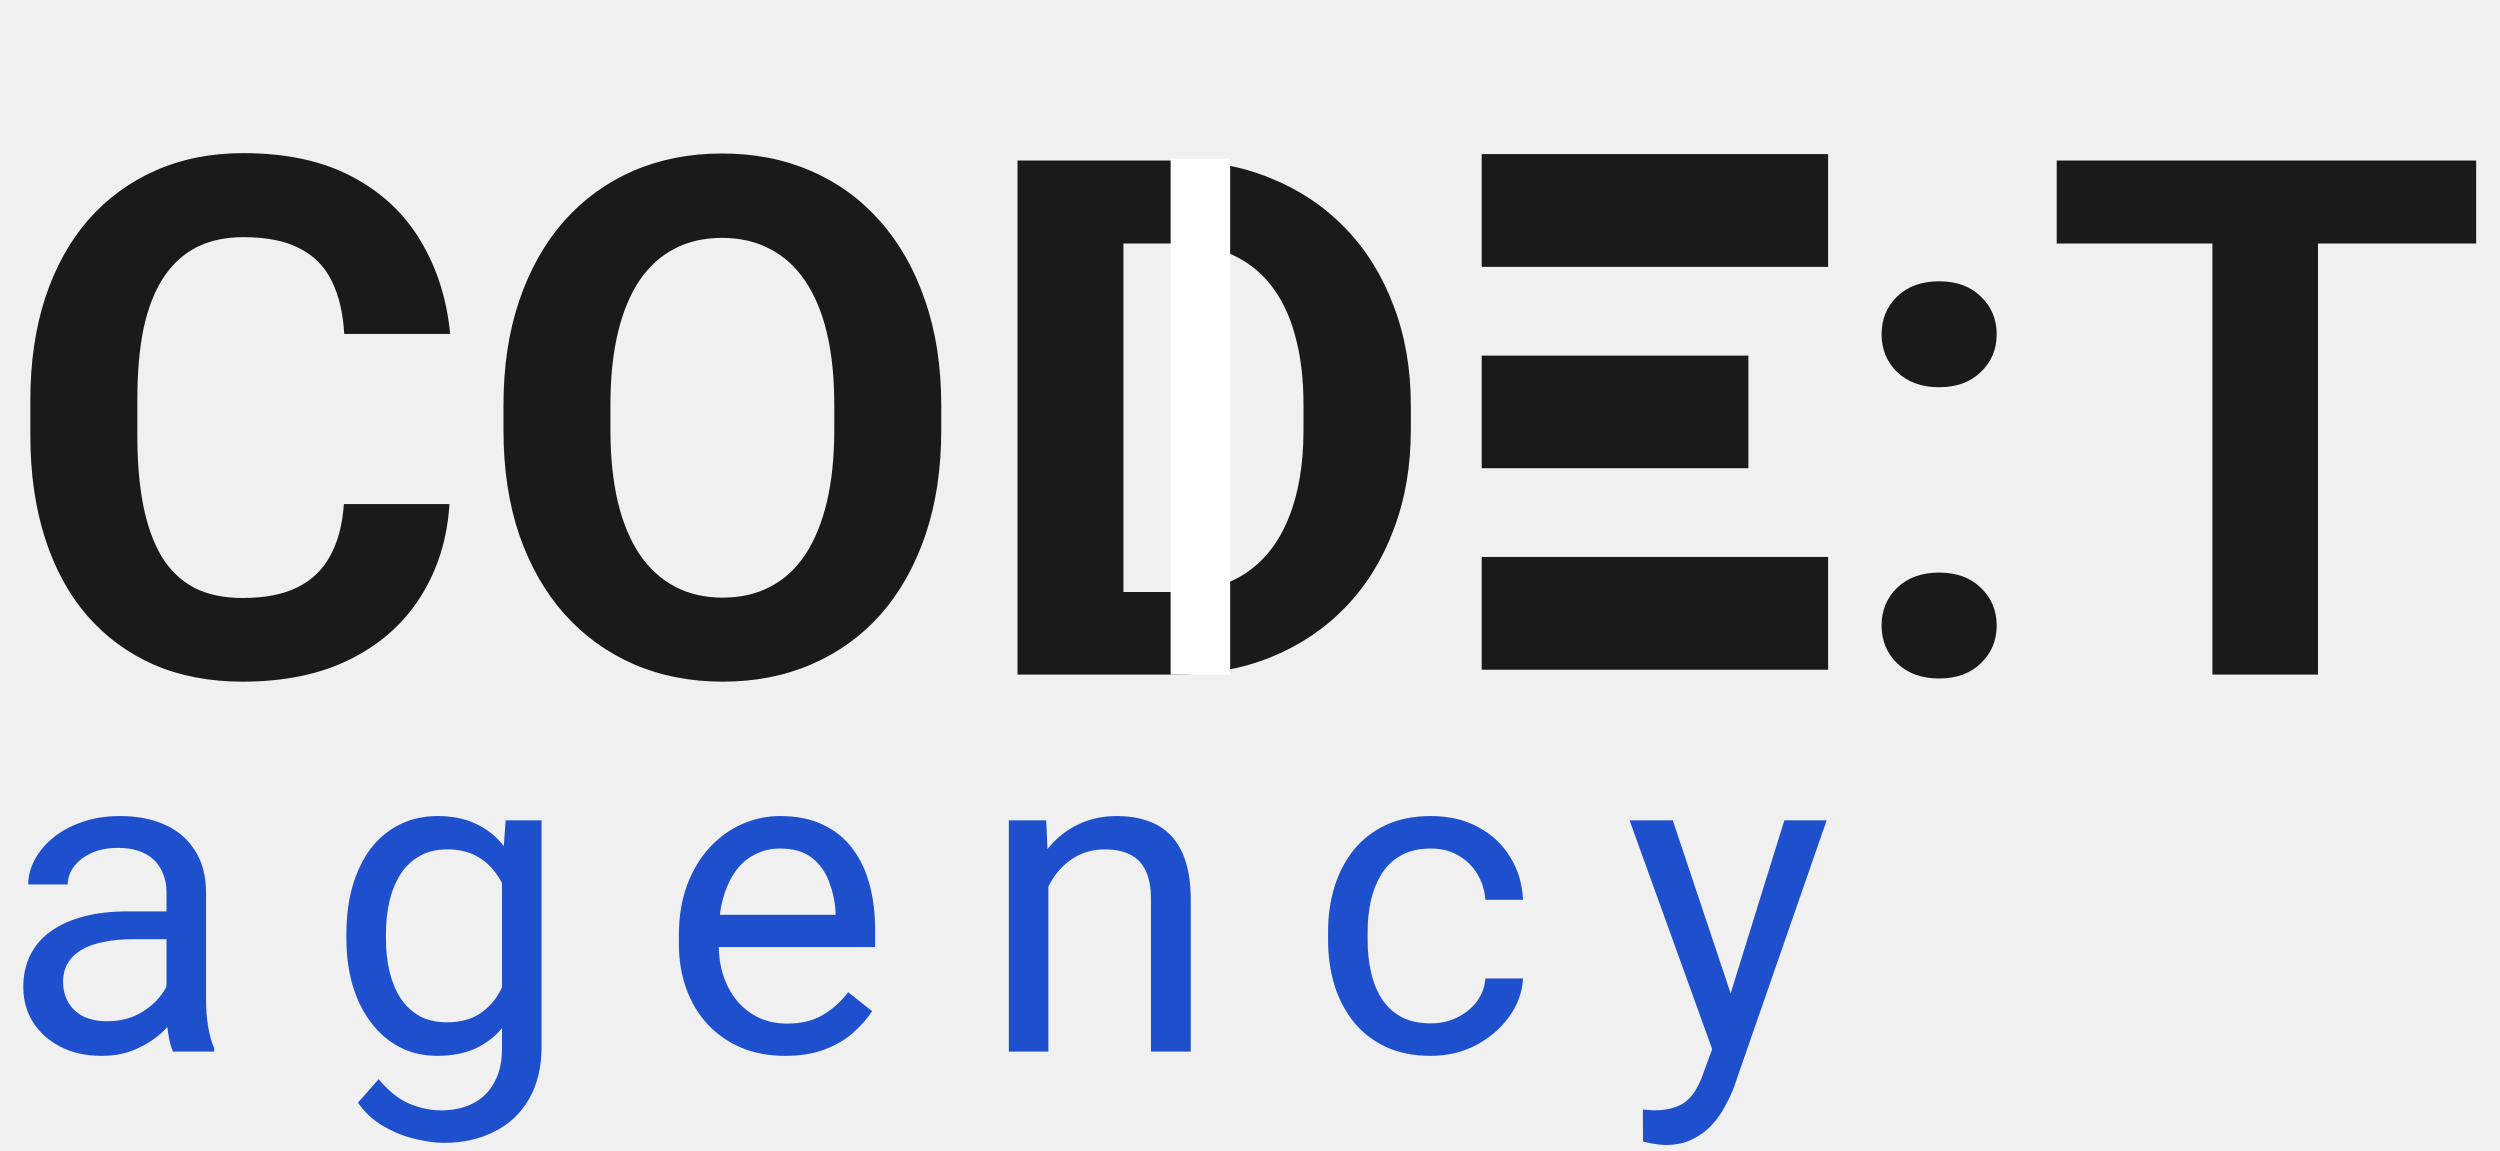
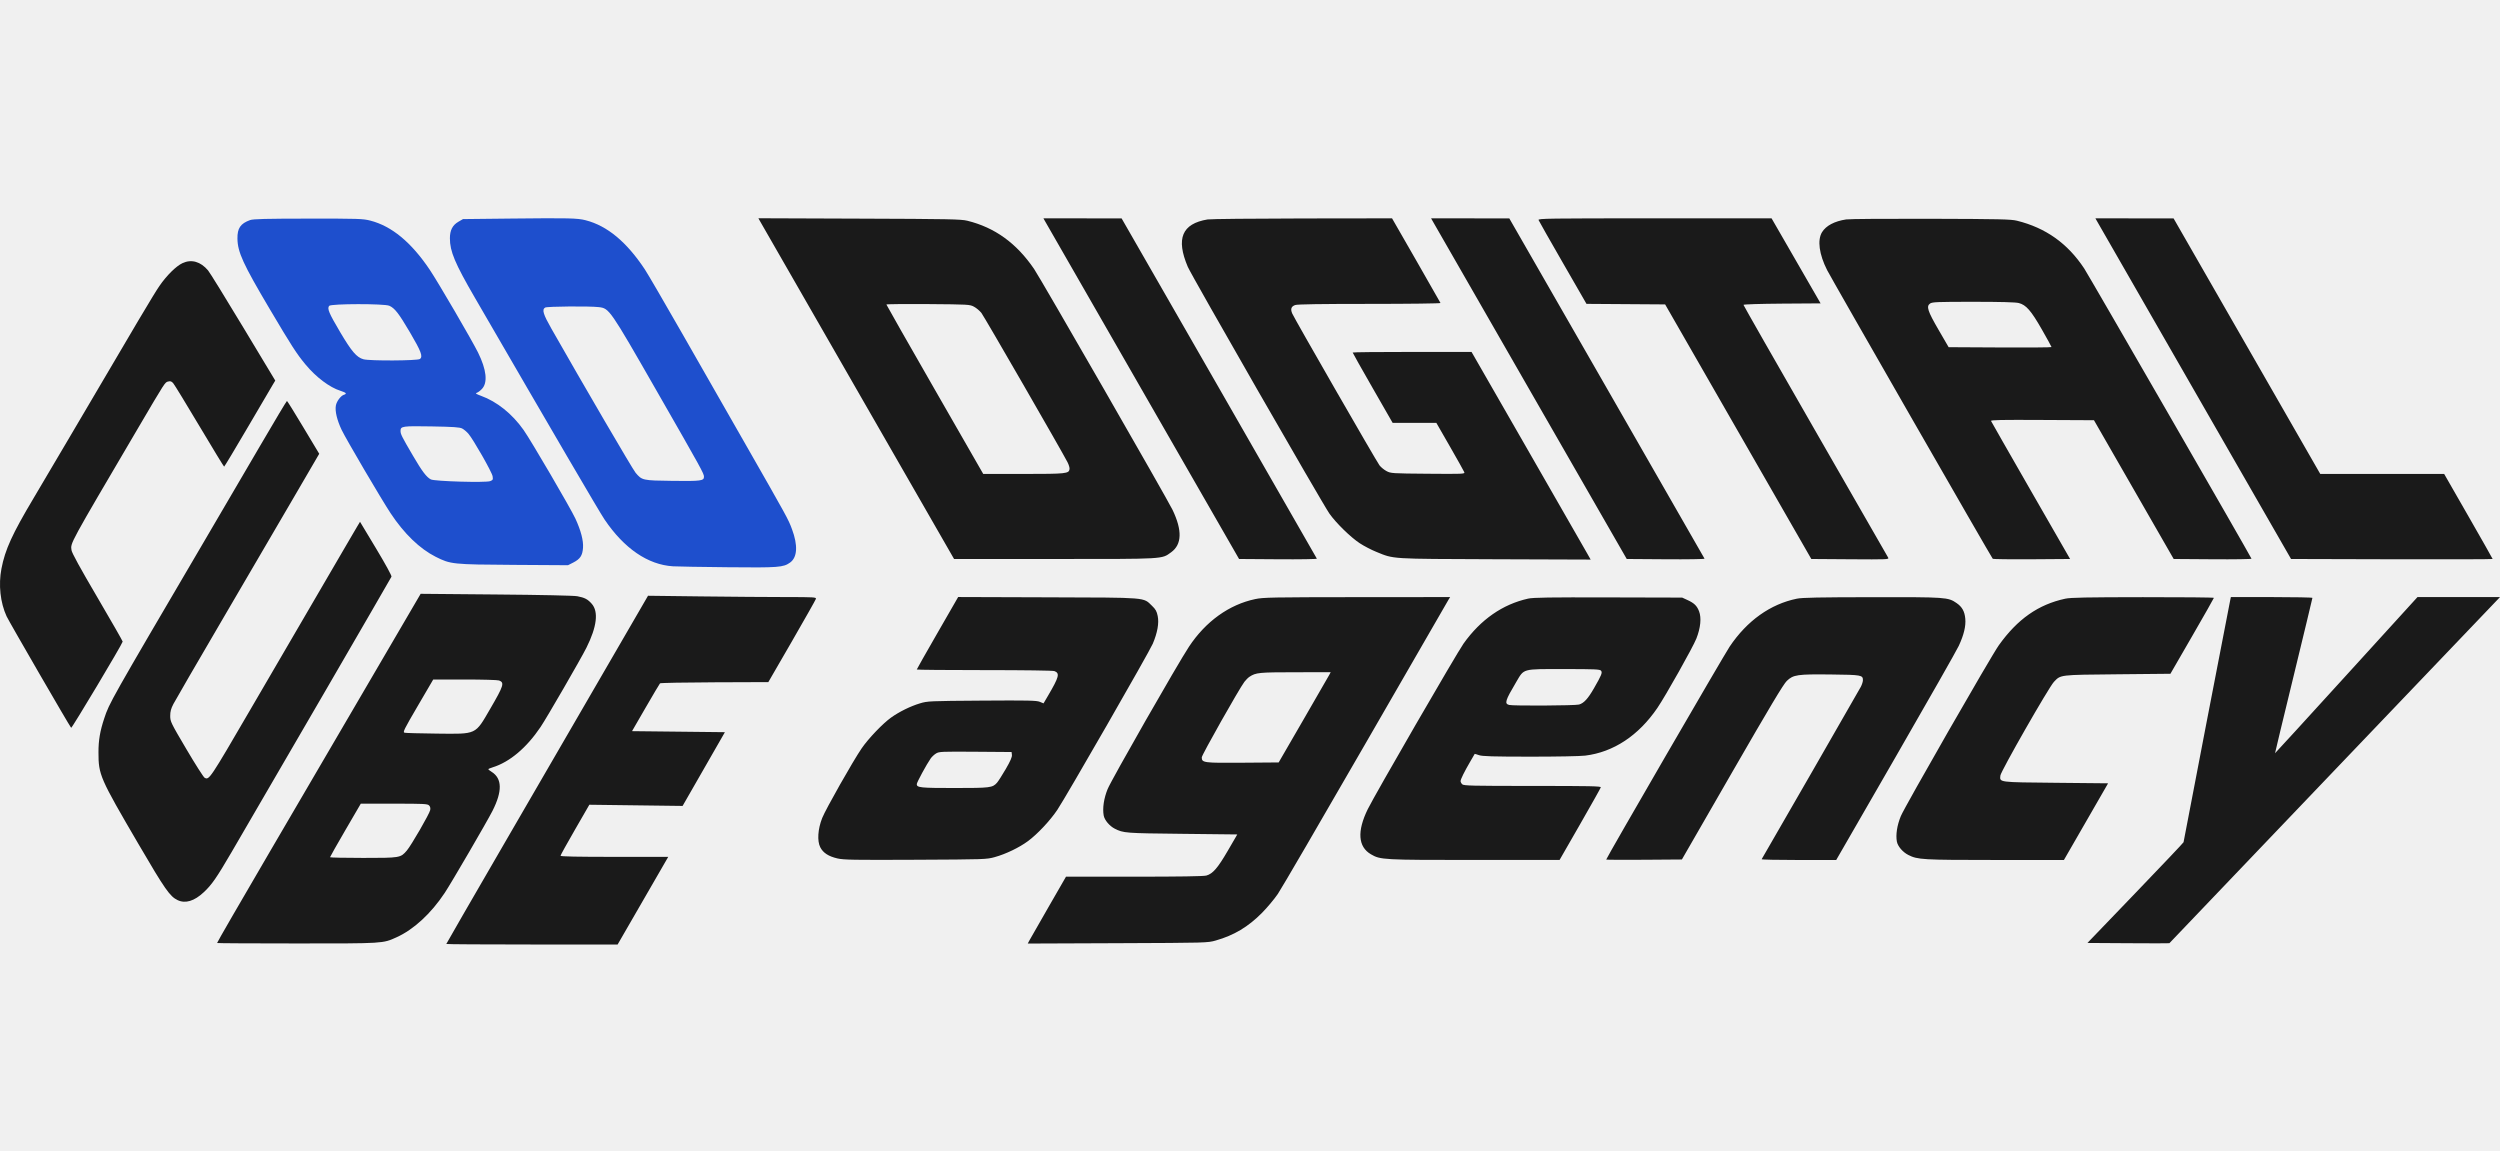
<svg xmlns="http://www.w3.org/2000/svg" width="126" height="58" viewBox="0 0 126 58" fill="none">
-   <rect x="74.677" y="7.766" width="17.46" height="5.685" fill="#1A1A1A" />
-   <rect x="74.677" y="17.923" width="13.442" height="5.675" fill="#1A1A1A" />
-   <rect x="74.677" y="28.069" width="17.46" height="5.685" fill="#1A1A1A" />
-   <path d="M17.331 25.405H22.652C22.545 27.149 22.065 28.697 21.211 30.05C20.368 31.402 19.188 32.458 17.67 33.217C16.163 33.976 14.348 34.356 12.225 34.356C10.564 34.356 9.075 34.071 7.758 33.502C6.441 32.92 5.315 32.09 4.377 31.011C3.452 29.931 2.746 28.626 2.26 27.096C1.773 25.566 1.53 23.851 1.53 21.953V20.156C1.53 18.258 1.779 16.544 2.278 15.014C2.788 13.472 3.511 12.161 4.449 11.081C5.398 10.002 6.53 9.171 7.847 8.59C9.164 8.009 10.635 7.718 12.26 7.718C14.419 7.718 16.24 8.11 17.723 8.892C19.218 9.675 20.374 10.755 21.193 12.131C22.023 13.507 22.521 15.073 22.688 16.829H17.349C17.29 15.785 17.082 14.901 16.727 14.177C16.371 13.442 15.831 12.89 15.107 12.523C14.396 12.143 13.447 11.953 12.26 11.953C11.37 11.953 10.594 12.119 9.929 12.451C9.265 12.783 8.707 13.288 8.256 13.964C7.806 14.64 7.468 15.494 7.242 16.526C7.029 17.546 6.922 18.744 6.922 20.121V21.953C6.922 23.294 7.023 24.474 7.224 25.494C7.426 26.503 7.735 27.357 8.15 28.057C8.577 28.745 9.122 29.267 9.787 29.623C10.463 29.967 11.276 30.139 12.225 30.139C13.34 30.139 14.259 29.961 14.983 29.605C15.706 29.249 16.258 28.721 16.637 28.021C17.029 27.321 17.26 26.449 17.331 25.405ZM47.439 20.441V21.669C47.439 23.638 47.172 25.405 46.639 26.971C46.105 28.537 45.351 29.872 44.379 30.975C43.406 32.066 42.243 32.903 40.891 33.484C39.55 34.065 38.062 34.356 36.425 34.356C34.799 34.356 33.311 34.065 31.958 33.484C30.618 32.903 29.455 32.066 28.471 30.975C27.486 29.872 26.721 28.537 26.175 26.971C25.641 25.405 25.375 23.638 25.375 21.669V20.441C25.375 18.46 25.641 16.692 26.175 15.138C26.709 13.572 27.462 12.238 28.435 11.134C29.42 10.031 30.582 9.189 31.923 8.608C33.275 8.026 34.764 7.736 36.389 7.736C38.026 7.736 39.515 8.026 40.855 8.608C42.208 9.189 43.37 10.031 44.343 11.134C45.328 12.238 46.087 13.572 46.621 15.138C47.166 16.692 47.439 18.46 47.439 20.441ZM42.048 21.669V20.405C42.048 19.029 41.923 17.819 41.674 16.775C41.425 15.731 41.057 14.854 40.571 14.142C40.084 13.43 39.491 12.896 38.791 12.54C38.091 12.172 37.291 11.989 36.389 11.989C35.487 11.989 34.687 12.172 33.987 12.54C33.299 12.896 32.712 13.43 32.225 14.142C31.751 14.854 31.389 15.731 31.14 16.775C30.891 17.819 30.766 19.029 30.766 20.405V21.669C30.766 23.033 30.891 24.243 31.14 25.299C31.389 26.343 31.757 27.226 32.243 27.95C32.729 28.662 33.322 29.201 34.022 29.569C34.722 29.937 35.523 30.121 36.425 30.121C37.326 30.121 38.127 29.937 38.827 29.569C39.527 29.201 40.114 28.662 40.589 27.95C41.063 27.226 41.425 26.343 41.674 25.299C41.923 24.243 42.048 23.033 42.048 21.669ZM59.237 34H53.596L53.632 29.836H59.237C60.637 29.836 61.817 29.522 62.778 28.893C63.739 28.253 64.462 27.321 64.949 26.099C65.447 24.878 65.696 23.401 65.696 21.669V20.405C65.696 19.077 65.554 17.908 65.269 16.9C64.996 15.892 64.587 15.043 64.041 14.355C63.495 13.667 62.825 13.151 62.03 12.807C61.236 12.451 60.322 12.273 59.29 12.273H53.489V8.092H59.29C61.022 8.092 62.606 8.388 64.041 8.981C65.488 9.563 66.74 10.399 67.796 11.49C68.852 12.582 69.664 13.887 70.234 15.405C70.815 16.912 71.106 18.59 71.106 20.441V21.669C71.106 23.507 70.815 25.186 70.234 26.704C69.664 28.223 68.852 29.528 67.796 30.619C66.752 31.699 65.5 32.535 64.041 33.128C62.594 33.709 60.992 34 59.237 34ZM56.621 8.092V34H51.283V8.092H56.621ZM94.832 31.527C94.832 30.767 95.093 30.133 95.615 29.623C96.149 29.113 96.855 28.858 97.733 28.858C98.611 28.858 99.31 29.113 99.832 29.623C100.366 30.133 100.633 30.767 100.633 31.527C100.633 32.286 100.366 32.92 99.832 33.431C99.31 33.941 98.611 34.196 97.733 34.196C96.855 34.196 96.149 33.941 95.615 33.431C95.093 32.92 94.832 32.286 94.832 31.527ZM94.832 16.846C94.832 16.087 95.093 15.453 95.615 14.943C96.149 14.432 96.855 14.177 97.733 14.177C98.611 14.177 99.31 14.432 99.832 14.943C100.366 15.453 100.633 16.087 100.633 16.846C100.633 17.606 100.366 18.24 99.832 18.75C99.31 19.261 98.611 19.516 97.733 19.516C96.855 19.516 96.149 19.261 95.615 18.75C95.093 18.24 94.832 17.606 94.832 16.846ZM116.826 8.092V34H111.505V8.092H116.826ZM124.798 8.092V12.273H103.658V8.092H124.798Z" fill="#1A1A1A" />
-   <path d="M8.392 51.007V45.007C8.392 44.547 8.299 44.148 8.112 43.811C7.932 43.466 7.659 43.2 7.293 43.014C6.927 42.827 6.474 42.734 5.936 42.734C5.433 42.734 4.991 42.82 4.611 42.992C4.237 43.164 3.943 43.391 3.727 43.671C3.519 43.951 3.415 44.253 3.415 44.576H1.422C1.422 44.159 1.53 43.746 1.745 43.337C1.961 42.928 2.269 42.558 2.672 42.227C3.081 41.89 3.569 41.624 4.137 41.43C4.711 41.229 5.35 41.129 6.054 41.129C6.902 41.129 7.649 41.272 8.295 41.559C8.949 41.847 9.458 42.281 9.825 42.863C10.198 43.437 10.385 44.159 10.385 45.028V50.458C10.385 50.846 10.417 51.258 10.482 51.697C10.554 52.135 10.658 52.512 10.794 52.828V53H8.715C8.615 52.77 8.536 52.465 8.478 52.084C8.421 51.697 8.392 51.337 8.392 51.007ZM8.737 45.933L8.758 47.334H6.744C6.176 47.334 5.67 47.38 5.225 47.474C4.779 47.56 4.406 47.693 4.104 47.872C3.803 48.052 3.573 48.278 3.415 48.551C3.257 48.817 3.178 49.129 3.178 49.488C3.178 49.854 3.261 50.188 3.426 50.49C3.591 50.792 3.839 51.032 4.169 51.212C4.507 51.384 4.92 51.47 5.408 51.47C6.018 51.47 6.557 51.341 7.024 51.083C7.491 50.824 7.86 50.508 8.133 50.135C8.413 49.761 8.564 49.398 8.586 49.046L9.437 50.005C9.387 50.307 9.25 50.641 9.028 51.007C8.805 51.373 8.507 51.725 8.133 52.063C7.767 52.393 7.329 52.67 6.819 52.892C6.316 53.108 5.749 53.215 5.117 53.215C4.327 53.215 3.634 53.061 3.038 52.752C2.449 52.443 1.989 52.031 1.659 51.513C1.336 50.989 1.174 50.404 1.174 49.757C1.174 49.133 1.296 48.583 1.54 48.109C1.785 47.628 2.137 47.229 2.596 46.913C3.056 46.59 3.609 46.346 4.255 46.181C4.902 46.016 5.623 45.933 6.421 45.933H8.737ZM25.484 41.344H27.294V52.752C27.294 53.779 27.085 54.655 26.669 55.381C26.252 56.106 25.671 56.656 24.924 57.029C24.184 57.41 23.329 57.6 22.36 57.6C21.958 57.6 21.484 57.535 20.938 57.406C20.399 57.284 19.868 57.072 19.343 56.77C18.826 56.476 18.392 56.077 18.04 55.575L19.085 54.39C19.573 54.979 20.083 55.388 20.615 55.618C21.153 55.848 21.685 55.962 22.209 55.962C22.841 55.962 23.387 55.844 23.846 55.607C24.306 55.37 24.662 55.018 24.913 54.551C25.172 54.092 25.301 53.524 25.301 52.849V43.908L25.484 41.344ZM17.458 47.301V47.075C17.458 46.184 17.562 45.377 17.771 44.651C17.986 43.919 18.291 43.29 18.686 42.766C19.088 42.242 19.573 41.84 20.141 41.559C20.708 41.272 21.347 41.129 22.058 41.129C22.791 41.129 23.43 41.258 23.976 41.516C24.529 41.768 24.996 42.138 25.376 42.626C25.764 43.107 26.069 43.689 26.292 44.371C26.515 45.053 26.669 45.825 26.755 46.687V47.678C26.676 48.533 26.522 49.301 26.292 49.984C26.069 50.666 25.764 51.248 25.376 51.729C24.996 52.21 24.529 52.58 23.976 52.838C23.423 53.09 22.776 53.215 22.037 53.215C21.34 53.215 20.708 53.068 20.141 52.774C19.581 52.479 19.099 52.066 18.697 51.535C18.295 51.004 17.986 50.379 17.771 49.66C17.562 48.935 17.458 48.149 17.458 47.301ZM19.451 47.075V47.301C19.451 47.883 19.509 48.429 19.624 48.939C19.746 49.449 19.929 49.898 20.173 50.285C20.424 50.673 20.744 50.978 21.132 51.201C21.52 51.416 21.983 51.524 22.521 51.524C23.182 51.524 23.728 51.384 24.159 51.104C24.59 50.824 24.931 50.454 25.182 49.994C25.441 49.535 25.642 49.036 25.786 48.497V45.901C25.707 45.506 25.584 45.125 25.419 44.759C25.261 44.385 25.053 44.055 24.794 43.768C24.543 43.473 24.231 43.24 23.857 43.068C23.484 42.895 23.046 42.809 22.543 42.809C21.997 42.809 21.527 42.924 21.132 43.154C20.744 43.376 20.424 43.685 20.173 44.08C19.929 44.468 19.746 44.92 19.624 45.438C19.509 45.947 19.451 46.493 19.451 47.075ZM39.57 53.215C38.759 53.215 38.023 53.079 37.362 52.806C36.708 52.526 36.145 52.135 35.671 51.632C35.204 51.129 34.845 50.533 34.593 49.844C34.342 49.154 34.216 48.4 34.216 47.581V47.129C34.216 46.181 34.356 45.337 34.636 44.597C34.916 43.85 35.297 43.218 35.778 42.701C36.26 42.184 36.805 41.793 37.416 41.527C38.026 41.261 38.658 41.129 39.312 41.129C40.145 41.129 40.863 41.272 41.466 41.559C42.077 41.847 42.576 42.249 42.964 42.766C43.352 43.276 43.639 43.879 43.825 44.576C44.012 45.265 44.106 46.019 44.106 46.838V47.732H35.401V46.105H42.113V45.955C42.084 45.438 41.976 44.935 41.789 44.447C41.61 43.958 41.323 43.556 40.928 43.24C40.533 42.924 39.994 42.766 39.312 42.766C38.859 42.766 38.443 42.863 38.062 43.057C37.681 43.243 37.355 43.524 37.082 43.897C36.809 44.27 36.597 44.727 36.446 45.265C36.295 45.804 36.22 46.425 36.22 47.129V47.581C36.22 48.134 36.295 48.655 36.446 49.143C36.604 49.625 36.831 50.048 37.125 50.415C37.426 50.781 37.789 51.068 38.213 51.276C38.644 51.485 39.132 51.589 39.678 51.589C40.382 51.589 40.978 51.445 41.466 51.158C41.955 50.871 42.382 50.486 42.748 50.005L43.955 50.964C43.703 51.345 43.384 51.707 42.996 52.052C42.608 52.397 42.131 52.677 41.563 52.892C41.003 53.108 40.339 53.215 39.57 53.215ZM52.838 43.832V53H50.845V41.344H52.73L52.838 43.832ZM52.364 46.73L51.535 46.698C51.542 45.901 51.66 45.165 51.89 44.49C52.12 43.807 52.443 43.215 52.859 42.712C53.276 42.209 53.772 41.822 54.346 41.549C54.928 41.269 55.571 41.129 56.275 41.129C56.849 41.129 57.366 41.208 57.826 41.365C58.285 41.516 58.677 41.761 59 42.098C59.33 42.436 59.582 42.874 59.754 43.412C59.926 43.944 60.013 44.594 60.013 45.362V53H58.009V45.341C58.009 44.73 57.919 44.242 57.74 43.876C57.56 43.502 57.298 43.233 56.953 43.068C56.608 42.895 56.185 42.809 55.682 42.809C55.186 42.809 54.734 42.913 54.325 43.121C53.922 43.33 53.574 43.617 53.28 43.983C52.992 44.349 52.766 44.77 52.601 45.244C52.443 45.711 52.364 46.206 52.364 46.73ZM72.117 51.578C72.591 51.578 73.029 51.481 73.431 51.287C73.833 51.093 74.164 50.828 74.422 50.49C74.681 50.145 74.828 49.754 74.864 49.316H76.76C76.724 50.005 76.49 50.648 76.06 51.244C75.636 51.833 75.079 52.31 74.39 52.677C73.7 53.036 72.943 53.215 72.117 53.215C71.241 53.215 70.476 53.061 69.822 52.752C69.176 52.443 68.637 52.02 68.206 51.481C67.783 50.942 67.463 50.325 67.248 49.628C67.039 48.924 66.935 48.181 66.935 47.398V46.946C66.935 46.163 67.039 45.423 67.248 44.727C67.463 44.023 67.783 43.401 68.206 42.863C68.637 42.324 69.176 41.901 69.822 41.592C70.476 41.283 71.241 41.129 72.117 41.129C73.029 41.129 73.826 41.315 74.508 41.689C75.191 42.055 75.726 42.558 76.114 43.197C76.508 43.829 76.724 44.547 76.76 45.351H74.864C74.828 44.87 74.692 44.436 74.454 44.048C74.225 43.66 73.909 43.351 73.507 43.121C73.112 42.884 72.648 42.766 72.117 42.766C71.506 42.766 70.993 42.888 70.576 43.132C70.167 43.369 69.84 43.692 69.596 44.102C69.359 44.504 69.187 44.953 69.079 45.448C68.978 45.937 68.928 46.436 68.928 46.946V47.398C68.928 47.908 68.978 48.411 69.079 48.906C69.18 49.402 69.348 49.851 69.585 50.253C69.829 50.655 70.156 50.978 70.566 51.222C70.982 51.459 71.499 51.578 72.117 51.578ZM86.688 51.794L89.931 41.344H92.064L87.388 54.799C87.281 55.086 87.137 55.395 86.957 55.725C86.785 56.063 86.562 56.383 86.289 56.684C86.016 56.986 85.686 57.23 85.298 57.417C84.918 57.611 84.462 57.708 83.93 57.708C83.772 57.708 83.571 57.686 83.327 57.643C83.083 57.6 82.91 57.564 82.81 57.535L82.799 55.919C82.856 55.927 82.946 55.934 83.068 55.941C83.198 55.955 83.287 55.962 83.338 55.962C83.79 55.962 84.174 55.901 84.49 55.779C84.806 55.664 85.072 55.467 85.287 55.187C85.51 54.914 85.701 54.537 85.859 54.056L86.688 51.794ZM84.307 41.344L87.334 50.393L87.851 52.494L86.419 53.226L82.131 41.344H84.307Z" fill="#1E4FCD" />
-   <rect x="59" y="8" width="3" height="26" fill="white" />
+   <path fill-rule="evenodd" clip-rule="evenodd" d="M38.335 11.199C38.397 11.309 40.616 15.173 43.266 19.786L48.085 28.173H53.152C58.762 28.173 58.538 28.186 59.026 27.834C59.569 27.442 59.592 26.734 59.098 25.7C58.837 25.155 52.448 14.039 52.117 13.554C51.229 12.254 50.136 11.465 48.752 11.125C48.436 11.047 47.834 11.035 43.31 11.019L38.222 11L38.335 11.199ZM52.7 11.201C52.761 11.31 54.98 15.173 57.63 19.786L62.449 28.173L64.418 28.187C65.501 28.195 66.379 28.181 66.37 28.157C66.36 28.134 64.142 24.265 61.441 19.561L56.529 11.007L52.588 11.004L52.7 11.201ZM60.86 11.06C59.57 11.276 59.259 12.023 59.865 13.449C60.051 13.886 66.654 25.39 67.003 25.886C67.339 26.362 68.074 27.08 68.532 27.38C68.744 27.519 69.118 27.714 69.364 27.813C70.274 28.183 70.006 28.166 75.347 28.186L80.169 28.203L79.994 27.893C79.897 27.723 78.546 25.369 76.993 22.661L74.167 17.739L71.171 17.737C69.522 17.736 68.174 17.75 68.174 17.768C68.174 17.786 68.627 18.591 69.181 19.556L70.188 21.311H72.391L73.078 22.508C73.456 23.167 73.782 23.748 73.801 23.799C73.835 23.888 73.74 23.892 71.969 23.877C70.151 23.862 70.095 23.858 69.88 23.743C69.758 23.679 69.599 23.548 69.527 23.454C69.371 23.25 65.233 16.051 65.127 15.799C65.031 15.571 65.077 15.443 65.279 15.373C65.391 15.334 66.591 15.316 69.031 15.316C71.004 15.316 72.611 15.296 72.601 15.271C72.591 15.247 72.038 14.276 71.371 13.115L70.159 11.004L65.641 11.01C63.157 11.014 61.005 11.036 60.86 11.06ZM72.239 11.201C72.3 11.31 74.519 15.173 77.169 19.786L81.988 28.173L83.957 28.187C85.04 28.195 85.918 28.181 85.909 28.157C85.899 28.134 83.681 24.265 80.98 19.561L76.069 11.007L72.127 11.004L72.239 11.201ZM77.542 11.088C77.559 11.134 78.111 12.104 78.766 13.243L79.959 15.315L83.923 15.342L91.29 28.173L93.253 28.187C95.114 28.2 95.213 28.196 95.166 28.108C95.138 28.057 93.486 25.18 91.493 21.714C89.501 18.248 87.871 15.39 87.871 15.365C87.871 15.338 88.71 15.311 89.815 15.303L91.758 15.29L89.287 11.004H83.398C78.037 11.004 77.512 11.011 77.542 11.088ZM93.046 11.059C92.456 11.149 92.031 11.375 91.83 11.703C91.587 12.101 91.684 12.818 92.087 13.614C92.302 14.04 100.364 28.089 100.434 28.161C100.455 28.183 101.341 28.195 102.403 28.187L104.333 28.173L102.354 24.729C101.266 22.834 100.364 21.255 100.349 21.218C100.328 21.165 100.85 21.155 102.929 21.166L105.536 21.179L109.554 28.173L111.523 28.187C112.606 28.195 113.484 28.181 113.475 28.158C113.398 27.974 105.271 13.875 105.042 13.528C104.205 12.265 103.103 11.483 101.654 11.124C101.356 11.05 100.789 11.037 97.324 11.027C95.131 11.02 93.206 11.034 93.046 11.059ZM105.72 11.201C105.781 11.31 107.999 15.173 110.65 19.786L115.469 28.173L120.549 28.187C123.343 28.194 125.629 28.188 125.629 28.173C125.629 28.159 125.079 27.188 124.407 26.017L123.186 23.887H116.941L109.549 11.008L105.608 11.004L105.72 11.201ZM9.198 13.262C8.876 13.411 8.395 13.888 8.033 14.416C7.752 14.825 6.969 16.143 3.547 21.968C2.953 22.98 2.121 24.388 1.699 25.097C0.613 26.919 0.258 27.699 0.073 28.66C-0.083 29.471 0.014 30.369 0.332 31.061C0.453 31.324 3.507 36.599 3.586 36.682C3.62 36.718 6.164 32.463 6.183 32.337C6.187 32.313 5.614 31.312 4.911 30.113C4.038 28.626 3.622 27.868 3.604 27.73C3.553 27.355 3.452 27.541 6.96 21.574C8.349 19.212 8.311 19.27 8.479 19.228C8.594 19.199 8.647 19.218 8.734 19.32C8.794 19.39 9.389 20.364 10.056 21.484C10.722 22.603 11.281 23.519 11.296 23.519C11.312 23.519 11.842 22.637 12.473 21.56C13.105 20.483 13.678 19.507 13.747 19.391L13.873 19.181L12.256 16.495C11.367 15.018 10.57 13.728 10.486 13.629C10.109 13.183 9.649 13.052 9.198 13.262ZM101.744 15.272C102.115 15.365 102.365 15.652 102.913 16.611C103.179 17.077 103.397 17.474 103.397 17.492C103.397 17.511 102.23 17.52 100.804 17.512L98.211 17.498L97.708 16.632C97.152 15.674 97.075 15.437 97.277 15.297C97.386 15.221 97.638 15.211 99.451 15.211C100.827 15.211 101.582 15.231 101.744 15.272ZM49.091 15.459C49.211 15.523 49.379 15.665 49.464 15.774C49.604 15.953 53.521 22.744 53.805 23.3C53.869 23.425 53.914 23.578 53.905 23.64C53.872 23.873 53.748 23.886 51.59 23.887L49.555 23.887L47.115 19.636C45.772 17.297 44.674 15.367 44.674 15.347C44.674 15.327 45.618 15.318 46.773 15.326C48.823 15.342 48.877 15.345 49.091 15.459ZM13.134 22.428C12.42 23.65 11.149 25.821 10.308 27.253C5.524 35.405 5.514 35.424 5.256 36.2C5.04 36.85 4.962 37.311 4.963 37.918C4.965 39.059 5.023 39.192 6.988 42.555C8.315 44.827 8.565 45.184 8.954 45.367C9.345 45.553 9.796 45.415 10.276 44.963C10.677 44.587 10.913 44.246 11.67 42.95C13.597 39.653 19.705 29.13 19.731 29.064C19.748 29.018 19.425 28.427 18.953 27.642L18.145 26.298L17.993 26.552C17.91 26.692 17.621 27.185 17.352 27.647C17.083 28.11 16.082 29.826 15.128 31.46C14.175 33.094 13.05 35.023 12.629 35.745C10.563 39.292 10.543 39.322 10.313 39.199C10.258 39.17 9.845 38.523 9.396 37.761C8.606 36.422 8.58 36.367 8.579 36.083C8.579 35.858 8.617 35.716 8.741 35.478C8.829 35.307 9.933 33.404 11.194 31.25C12.455 29.095 14.072 26.328 14.788 25.102L16.089 22.871L15.291 21.541C14.853 20.809 14.48 20.209 14.463 20.208C14.445 20.207 13.847 21.206 13.134 22.428ZM18.747 34.125C17.398 36.434 15.085 40.389 13.607 42.914C12.129 45.44 10.929 47.516 10.941 47.528C10.953 47.54 12.768 47.55 14.973 47.55C19.353 47.551 19.287 47.555 19.982 47.241C20.849 46.85 21.719 46.048 22.413 45.003C22.75 44.495 24.536 41.43 24.819 40.873C25.324 39.88 25.311 39.235 24.778 38.901C24.686 38.843 24.61 38.783 24.609 38.769C24.608 38.754 24.708 38.711 24.831 38.673C25.683 38.41 26.538 37.691 27.244 36.642C27.559 36.174 29.277 33.204 29.557 32.643C30.084 31.587 30.175 30.829 29.823 30.43C29.622 30.201 29.467 30.12 29.095 30.05C28.922 30.017 27.276 29.981 25.003 29.962L21.201 29.928L18.747 34.125ZM32.176 30.861C31.658 31.756 29.873 34.832 25.339 42.646C23.774 45.342 22.494 47.561 22.494 47.576C22.494 47.591 24.437 47.603 26.811 47.603L31.128 47.603L33.679 43.186H30.965C29.107 43.186 28.25 43.169 28.25 43.131C28.25 43.101 28.577 42.51 28.977 41.818L29.703 40.559L34.403 40.619L36.535 36.902L31.854 36.85L32.538 35.667C32.915 35.016 33.242 34.464 33.265 34.44C33.288 34.417 34.525 34.393 36.015 34.388L38.724 34.378L39.91 32.328C40.561 31.2 41.107 30.235 41.121 30.185C41.146 30.099 41.049 30.093 39.597 30.092C38.744 30.092 36.834 30.077 35.353 30.059L32.66 30.026L32.176 30.861ZM47.248 31.902C46.675 32.898 46.205 33.727 46.205 33.743C46.205 33.76 47.737 33.774 49.608 33.774C51.611 33.774 53.065 33.794 53.142 33.823C53.426 33.931 53.379 34.114 52.816 35.072L52.594 35.45L52.404 35.371C52.242 35.304 51.823 35.295 49.487 35.311C46.836 35.33 46.749 35.334 46.367 35.449C45.883 35.595 45.331 35.866 44.911 36.165C44.494 36.462 43.764 37.225 43.427 37.718C42.991 38.354 41.612 40.788 41.438 41.229C41.218 41.785 41.179 42.386 41.342 42.703C41.487 42.986 41.757 43.161 42.21 43.266C42.526 43.338 43.031 43.347 46.145 43.332C49.652 43.315 49.725 43.313 50.139 43.197C50.695 43.043 51.367 42.719 51.809 42.393C52.286 42.041 52.924 41.361 53.289 40.817C53.731 40.157 57.925 32.858 58.101 32.442C58.336 31.887 58.422 31.403 58.348 31.045C58.299 30.807 58.244 30.708 58.062 30.534C57.607 30.097 57.901 30.121 52.806 30.105L48.291 30.09L47.248 31.902ZM63.263 30.194C61.948 30.471 60.768 31.319 59.927 32.59C59.355 33.455 56.023 39.286 55.825 39.768C55.634 40.235 55.559 40.741 55.627 41.106C55.67 41.334 55.921 41.632 56.181 41.764C56.624 41.988 56.698 41.994 59.576 42.025L62.359 42.056L61.885 42.871C61.377 43.746 61.124 44.039 60.8 44.128C60.664 44.166 59.45 44.185 57.161 44.185L53.726 44.185L52.857 45.694C52.379 46.524 51.945 47.282 51.893 47.379L51.798 47.555L56.329 47.537C60.849 47.519 60.861 47.519 61.278 47.4C62.194 47.14 62.907 46.713 63.606 46.007C63.868 45.743 64.227 45.313 64.404 45.053C64.581 44.793 66.573 41.373 68.832 37.455C71.09 33.536 72.971 30.276 73.013 30.211L73.087 30.093L68.399 30.096C64.1 30.1 63.674 30.108 63.263 30.194ZM77.019 30.17C75.73 30.457 74.627 31.225 73.764 32.435C73.425 32.91 69.282 40.072 68.935 40.783C68.39 41.897 68.445 42.677 69.095 43.056C69.575 43.336 69.688 43.342 74.326 43.342L78.603 43.341L79.633 41.548C80.199 40.561 80.671 39.722 80.68 39.682C80.694 39.622 80.138 39.611 77.238 39.611C74.164 39.611 73.77 39.601 73.696 39.528C73.65 39.483 73.613 39.411 73.613 39.368C73.613 39.277 73.807 38.886 74.105 38.375C74.223 38.172 74.322 38.002 74.325 37.996C74.328 37.99 74.424 38.019 74.539 38.059C74.707 38.119 75.214 38.134 77.1 38.136C78.449 38.137 79.642 38.114 79.898 38.083C81.323 37.906 82.581 37.074 83.532 35.68C83.948 35.069 85.332 32.607 85.498 32.182C85.71 31.64 85.759 31.139 85.633 30.81C85.525 30.53 85.388 30.397 85.045 30.24L84.782 30.119L81.059 30.109C78.108 30.101 77.27 30.114 77.019 30.17ZM90.564 30.173C89.227 30.446 88.052 31.284 87.174 32.59C86.878 33.031 80.953 43.252 80.953 43.322C80.953 43.335 81.811 43.339 82.86 43.332L84.767 43.318L87.297 38.927C89.204 35.619 89.884 34.482 90.055 34.318C90.383 34.004 90.586 33.974 92.296 33.994C93.821 34.011 93.891 34.024 93.891 34.282C93.891 34.352 93.845 34.5 93.788 34.611C93.713 34.757 88.964 43.012 88.787 43.305C88.773 43.327 89.614 43.344 90.654 43.344L92.545 43.344L95.539 38.151C97.186 35.295 98.618 32.776 98.721 32.553C98.979 31.998 99.085 31.557 99.051 31.185C99.018 30.816 98.891 30.587 98.615 30.397C98.182 30.098 98.099 30.092 94.342 30.098C91.702 30.101 90.828 30.119 90.564 30.173ZM104.089 30.174C102.729 30.468 101.681 31.203 100.739 32.524C100.344 33.078 95.997 40.659 95.802 41.132C95.612 41.596 95.538 42.074 95.603 42.42C95.648 42.654 95.898 42.947 96.176 43.088C96.65 43.329 96.874 43.342 100.554 43.343L104.021 43.344L106.248 39.479L103.616 39.453C100.692 39.424 100.784 39.436 100.819 39.088C100.841 38.869 103.26 34.638 103.517 34.367C103.865 34.002 103.77 34.013 106.723 33.984L109.389 33.958L110.483 32.065C111.085 31.023 111.579 30.154 111.58 30.132C111.581 30.11 109.972 30.095 108.004 30.097C105.163 30.1 104.357 30.116 104.089 30.174ZM112.405 30.237C112.327 30.609 110.051 42.415 110.051 42.448C110.051 42.468 108.961 43.619 107.628 45.005L105.206 47.525L107.267 47.538C108.4 47.546 109.332 47.546 109.337 47.538C109.342 47.531 113.093 43.602 117.673 38.809L126 30.093H121.841L118.256 34.031C116.285 36.198 114.667 37.966 114.662 37.962C114.657 37.957 115.079 36.203 115.6 34.064C116.12 31.924 116.546 30.155 116.546 30.133C116.546 30.111 115.621 30.093 114.491 30.093H112.436L112.405 30.237ZM80.691 33.802C80.771 33.897 80.722 34.018 80.333 34.694C80.033 35.216 79.825 35.442 79.583 35.509C79.384 35.564 76.256 35.582 76.059 35.529C75.815 35.464 75.863 35.309 76.416 34.376C76.827 33.683 76.687 33.721 78.821 33.721C80.384 33.721 80.632 33.732 80.691 33.802ZM66.99 34.023C66.947 34.103 66.357 35.126 65.678 36.298L64.445 38.427L62.631 38.441C60.658 38.456 60.569 38.445 60.569 38.17C60.569 38.051 62.45 34.719 62.718 34.364C62.789 34.27 62.905 34.154 62.976 34.108C63.298 33.898 63.446 33.883 65.284 33.881L67.067 33.879L66.99 34.023ZM25.151 34.295C25.436 34.403 25.389 34.553 24.709 35.721C23.935 37.051 24.053 36.996 22.014 36.974C21.182 36.964 20.452 36.945 20.392 36.93C20.292 36.905 20.353 36.781 21.058 35.575L21.834 34.248L23.428 34.247C24.305 34.247 25.08 34.269 25.151 34.295ZM51.001 38.048C51.013 38.152 50.923 38.358 50.691 38.758C50.51 39.068 50.312 39.378 50.251 39.447C50.023 39.703 49.919 39.716 48.105 39.716C46.388 39.716 46.205 39.697 46.205 39.52C46.205 39.435 46.701 38.52 46.907 38.225C46.965 38.143 47.086 38.03 47.176 37.975C47.331 37.881 47.45 37.876 49.163 37.888L50.984 37.902L51.001 38.048ZM21.624 40.592C21.683 40.651 21.702 40.728 21.682 40.829C21.643 41.022 20.725 42.611 20.503 42.869C20.188 43.236 20.169 43.239 18.301 43.239C17.384 43.239 16.633 43.223 16.633 43.204C16.633 43.184 16.982 42.569 17.408 41.836L18.184 40.505H19.86C21.353 40.505 21.546 40.514 21.624 40.592Z" fill="#1A1A1A" />
+   <path fill-rule="evenodd" clip-rule="evenodd" d="M25.796 11.015L23.335 11.042L23.105 11.175C22.806 11.348 22.674 11.606 22.675 12.014C22.676 12.671 22.925 13.265 23.926 14.992C27.929 21.9 30.204 25.792 30.471 26.186C31.457 27.645 32.656 28.464 33.919 28.542C34.123 28.555 35.368 28.576 36.686 28.589C39.245 28.615 39.48 28.597 39.822 28.352C40.187 28.089 40.221 27.489 39.917 26.673C39.725 26.158 39.703 26.118 37.49 22.245C36.685 20.837 35.292 18.4 34.395 16.83C33.498 15.261 32.645 13.796 32.499 13.576C31.58 12.19 30.607 11.382 29.518 11.101C29.103 10.994 28.673 10.984 25.796 11.015ZM12.607 11.091C12.119 11.267 11.959 11.502 11.967 12.029C11.978 12.711 12.248 13.301 13.595 15.577C14.696 17.438 14.951 17.833 15.404 18.378C15.93 19.011 16.608 19.521 17.152 19.694C17.452 19.79 17.5 19.843 17.332 19.897C17.175 19.947 16.967 20.225 16.928 20.437C16.876 20.714 16.985 21.174 17.218 21.665C17.439 22.129 19.221 25.164 19.69 25.873C20.368 26.897 21.157 27.659 21.96 28.063C22.709 28.44 22.806 28.45 25.902 28.47L28.627 28.487L28.889 28.354C29.241 28.174 29.356 28.002 29.384 27.61C29.41 27.247 29.28 26.745 29.001 26.14C28.765 25.626 26.751 22.181 26.387 21.668C25.808 20.851 25.048 20.242 24.24 19.948C23.992 19.857 23.946 19.824 24.03 19.797C24.089 19.779 24.205 19.692 24.288 19.604C24.592 19.285 24.522 18.635 24.093 17.767C23.781 17.138 22.082 14.225 21.661 13.598C20.73 12.212 19.746 11.397 18.665 11.119C18.294 11.023 18.065 11.016 15.535 11.018C13.397 11.02 12.762 11.036 12.607 11.091ZM19.62 15.41C19.893 15.529 20.094 15.787 20.66 16.748C21.23 17.719 21.325 17.973 21.163 18.093C21.041 18.183 18.631 18.195 18.318 18.107C17.974 18.011 17.725 17.72 17.144 16.739C16.577 15.781 16.48 15.549 16.59 15.415C16.682 15.303 19.364 15.3 19.62 15.41ZM30.18 15.479C30.71 15.543 30.729 15.57 33.099 19.706C35.376 23.678 35.48 23.866 35.48 24.029C35.48 24.234 35.325 24.254 33.902 24.236C32.38 24.217 32.359 24.212 32.032 23.825C31.886 23.651 29.442 19.468 27.794 16.57C27.374 15.832 27.305 15.601 27.476 15.501C27.579 15.441 29.72 15.423 30.18 15.479ZM23.294 21.597C23.381 21.643 23.521 21.759 23.605 21.857C23.852 22.142 24.793 23.794 24.827 24.001C24.854 24.172 24.843 24.195 24.705 24.249C24.484 24.334 21.904 24.26 21.716 24.163C21.493 24.047 21.275 23.758 20.804 22.952C20.243 21.993 20.187 21.881 20.187 21.717C20.187 21.479 20.278 21.466 21.754 21.491C22.861 21.511 23.168 21.532 23.294 21.597Z" fill="#1E4FCD" />
</svg>
